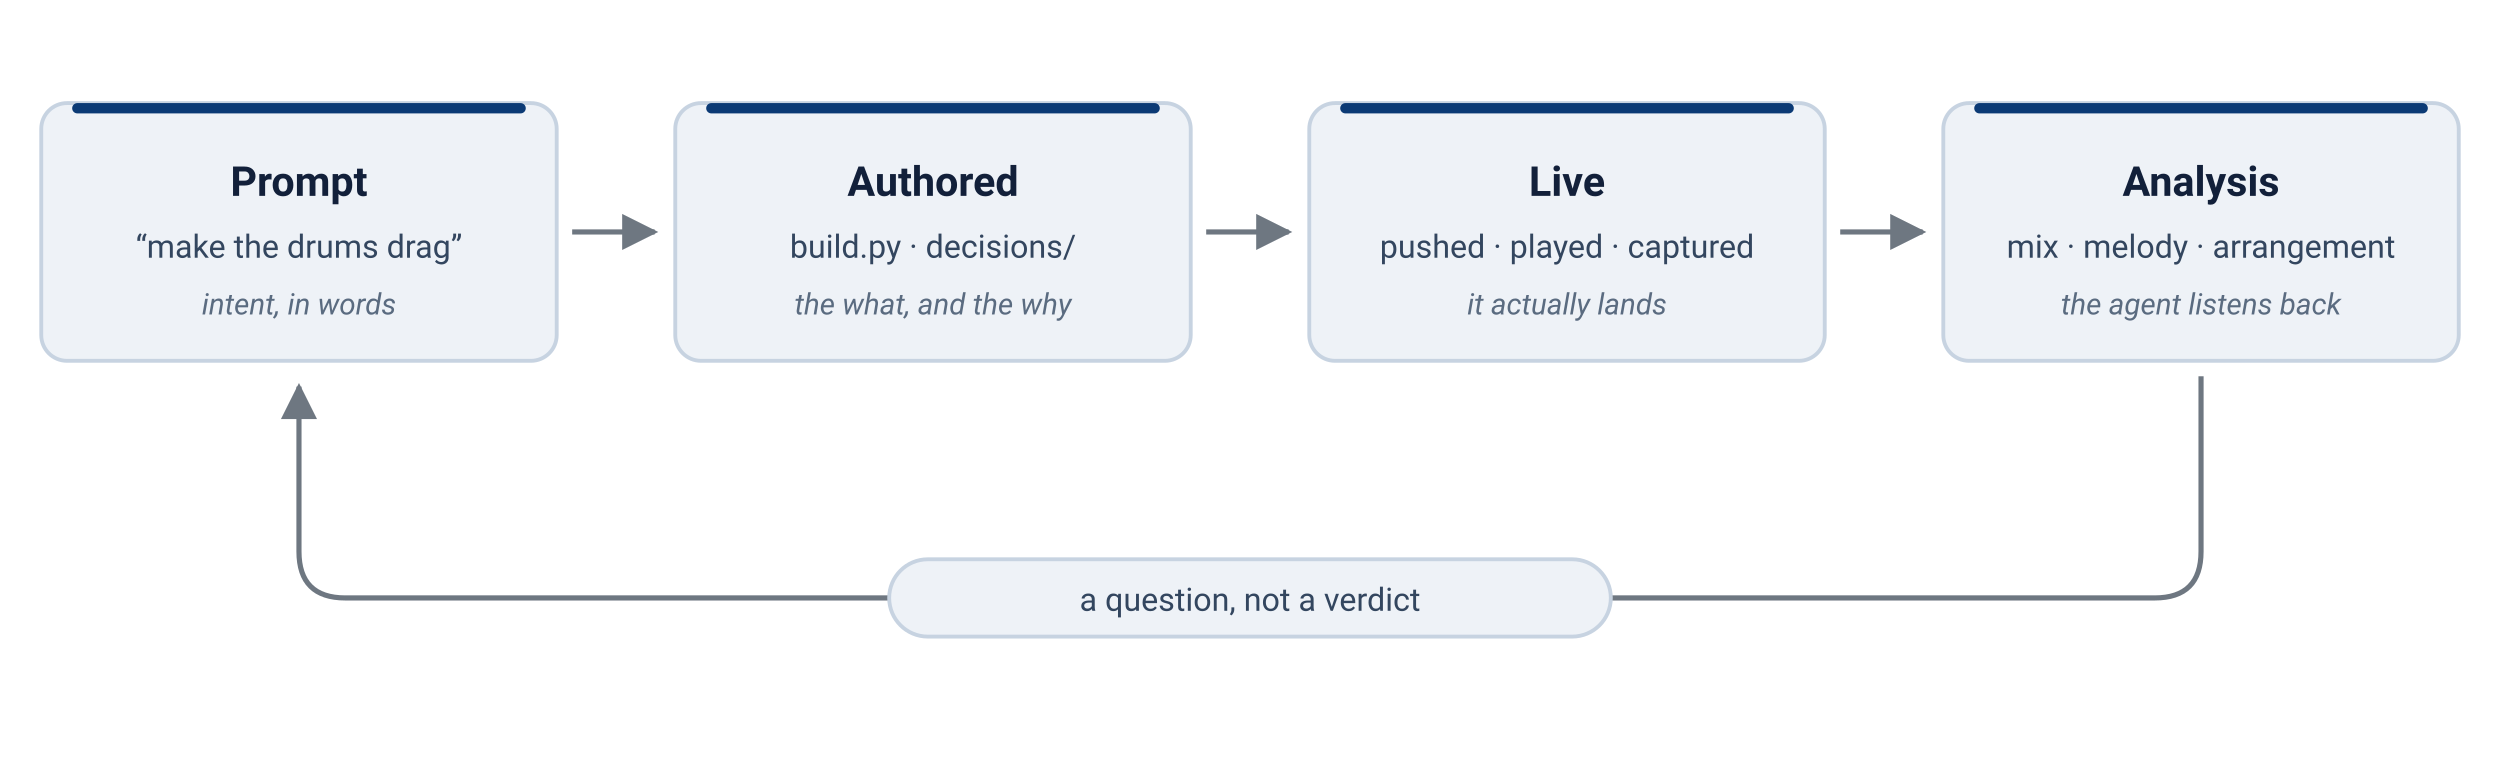
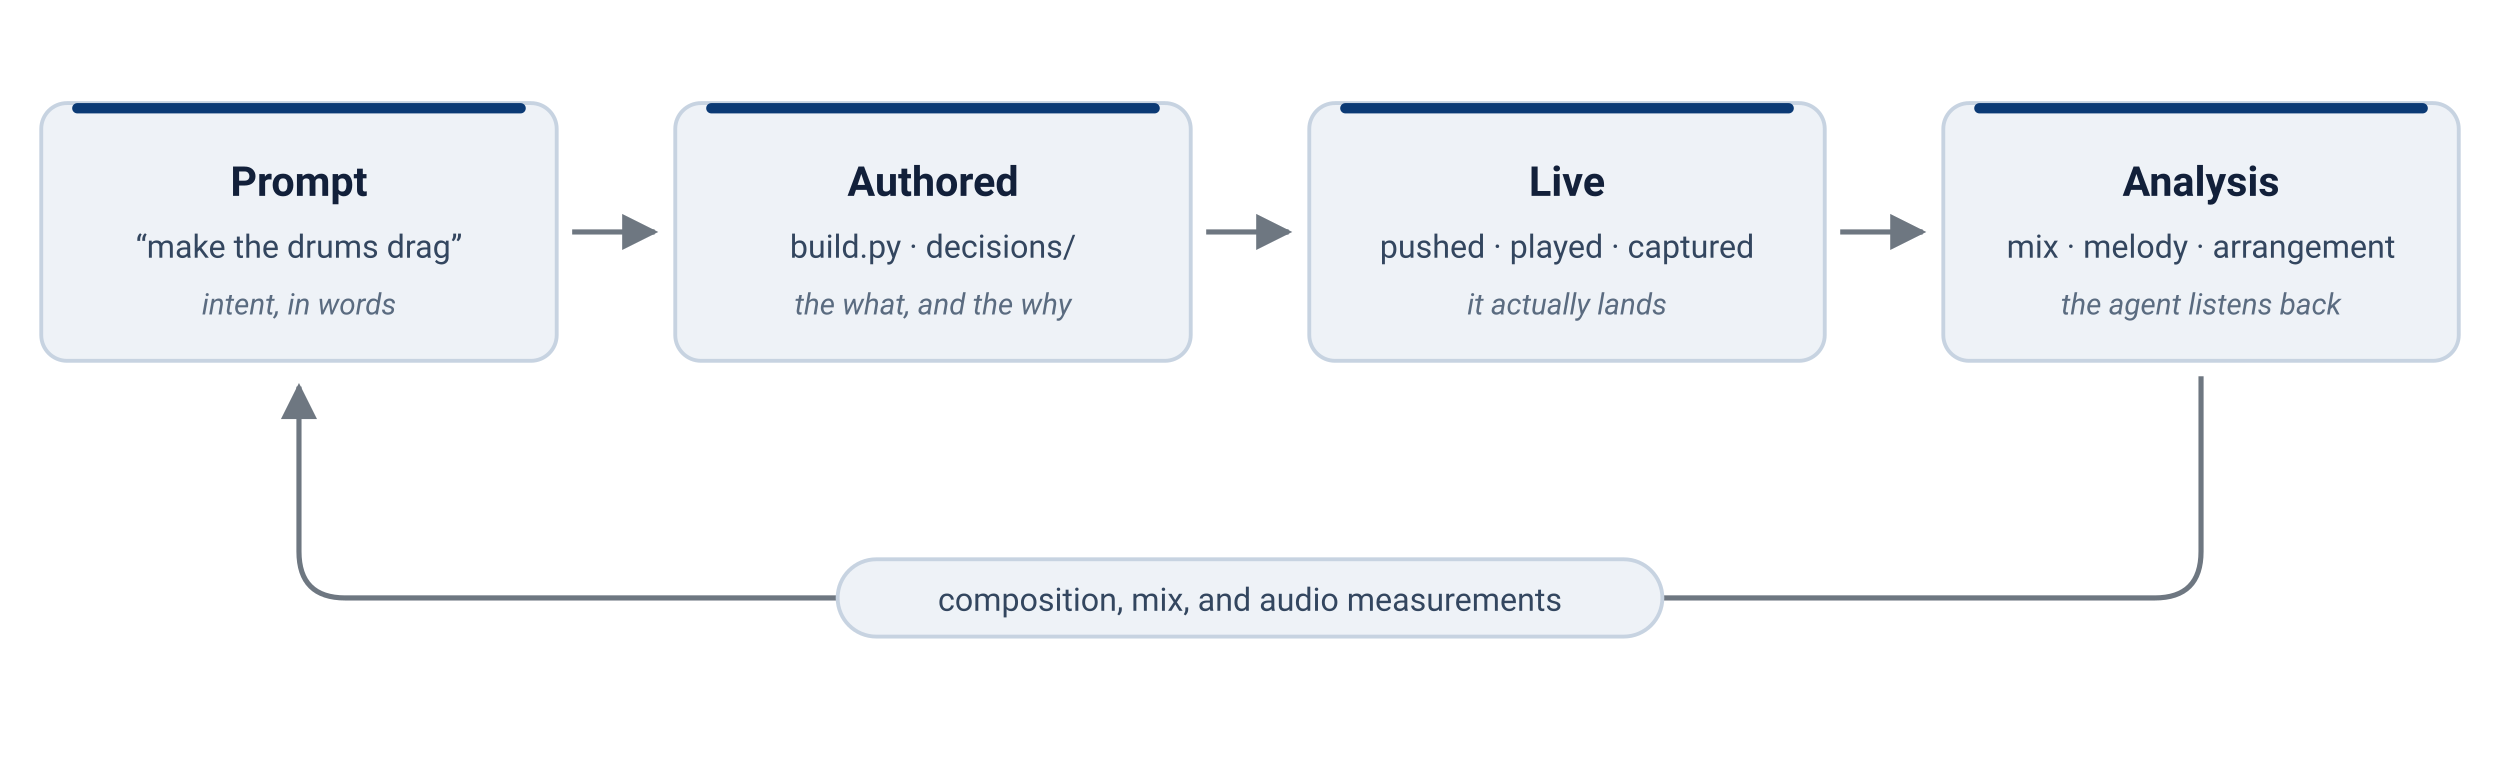
<svg xmlns="http://www.w3.org/2000/svg" viewBox="0 0 970 300" width="970" height="300" role="img" aria-labelledby="lifecycleTitle lifecycleDesc">
  <style>
    /* No external font or asset reference anywhere in this file: GitHub's
       sanitizer strips them, and a diagram that renders locally but not on the
       repo page is worse than no diagram.

       Every piece of text sits inside an opaque card. That is deliberate and is
       what makes the file theme-proof rather than theme-lucky: the media query
       below follows the *operating system*, while GitHub's light/dark setting is
       its own, so the two can disagree. When they do, the cards still supply
       their own background and the text keeps its contrast — only the gaps
       between cards change colour.

       Contrast was measured, not eyeballed: every text colour below clears WCAG
       AA (4.5:1) against its own card in both palettes, the italic asides
       included, and the connector grey clears 4:1 against a white page and
       against GitHub's #0d1117 alike — which is why one connector colour serves
       both themes and is not restated in the dark block. */
    .card      { fill: #eef2f7; stroke: #c7d3e1; stroke-width: 1.5; }
    .card-lead { fill: #0b3a75; }
    .stage     { fill: #12203a; font-weight: 600; }
    .detail    { fill: #33465f; }
    .aside     { fill: #5a6b80; font-style: italic; }
    .pill      { fill: #eef2f7; stroke: #c7d3e1; stroke-width: 1.5; }
    .flow      { stroke: #6e7781; stroke-width: 2; fill: none; }
    .head      { fill: #6e7781; }
    text       { font-family: system-ui, -apple-system, "Segoe UI", Roboto, sans-serif; }

    @media (prefers-color-scheme: dark) {
      .card      { fill: #161b22; stroke: #30363d; }
      .card-lead { fill: #58a6ff; }
      .stage     { fill: #e6edf3; }
      .detail    { fill: #b6c2cf; }
      .aside     { fill: #8b949e; }
      .pill      { fill: #161b22; stroke: #30363d; }
    }
  </style>
  <defs>
    <marker id="arrow" viewBox="0 0 10 10" refX="9" refY="5" markerWidth="7" markerHeight="7" orient="auto-start-reverse">
      <path class="head" d="M 0 0 L 10 5 L 0 10 z" />
    </marker>
  </defs>
  <rect class="card" x="16" y="40" width="200" height="100" rx="10" />
  <rect class="card-lead" x="28" y="40" width="176" height="4" rx="2" />
  <text class="stage" x="116" y="76" font-size="16" text-anchor="middle">Prompt</text>
  <text class="detail" x="116" y="100" font-size="12.5" text-anchor="middle">“make the drums drag”</text>
  <text class="aside" x="116" y="122" font-size="11.5" text-anchor="middle">intent, in words</text>
  <rect class="card" x="262" y="40" width="200" height="100" rx="10" />
  <rect class="card-lead" x="274" y="40" width="176" height="4" rx="2" />
  <text class="stage" x="362" y="76" font-size="16" text-anchor="middle">Authored</text>
  <text class="detail" x="362" y="100" font-size="12.5" text-anchor="middle">build.py · decisions/</text>
  <text class="aside" x="362" y="122" font-size="11.5" text-anchor="middle">the what, and the why</text>
  <rect class="card" x="508" y="40" width="200" height="100" rx="10" />
  <rect class="card-lead" x="520" y="40" width="176" height="4" rx="2" />
  <text class="stage" x="608" y="76" font-size="16" text-anchor="middle">Live</text>
  <text class="detail" x="608" y="100" font-size="12.5" text-anchor="middle">pushed · played · captured</text>
  <text class="aside" x="608" y="122" font-size="11.5" text-anchor="middle">it actually lands</text>
  <rect class="card" x="754" y="40" width="200" height="100" rx="10" />
  <rect class="card-lead" x="766" y="40" width="176" height="4" rx="2" />
  <text class="stage" x="854" y="76" font-size="16" text-anchor="middle">Analysis</text>
  <text class="detail" x="854" y="100" font-size="12.5" text-anchor="middle">mix · melody · arrangement</text>
  <text class="aside" x="854" y="122" font-size="11.5" text-anchor="middle">the agent listens back</text>
  <path class="flow" marker-end="url(#arrow)" d="M 222 90 H 254" />
  <path class="flow" marker-end="url(#arrow)" d="M 468 90 H 500" />
  <path class="flow" marker-end="url(#arrow)" d="M 714 90 H 746" />
  <path class="flow" marker-end="url(#arrow)" d="M 854 146 V 214 Q 854 232 836 232 H 134 Q 116 232 116 214 V 150" />
-   <rect class="pill" x="345" y="217" width="280" height="30" rx="15" />
-   <text class="detail" x="485" y="237" font-size="12.5" text-anchor="middle">a question, not a verdict</text>
+   <rect class="pill" x="325" y="217" width="320" height="30" rx="15" />
+   <text class="detail" x="485" y="237" font-size="12.5" text-anchor="middle">composition, mix, and audio measurements</text>
</svg>
